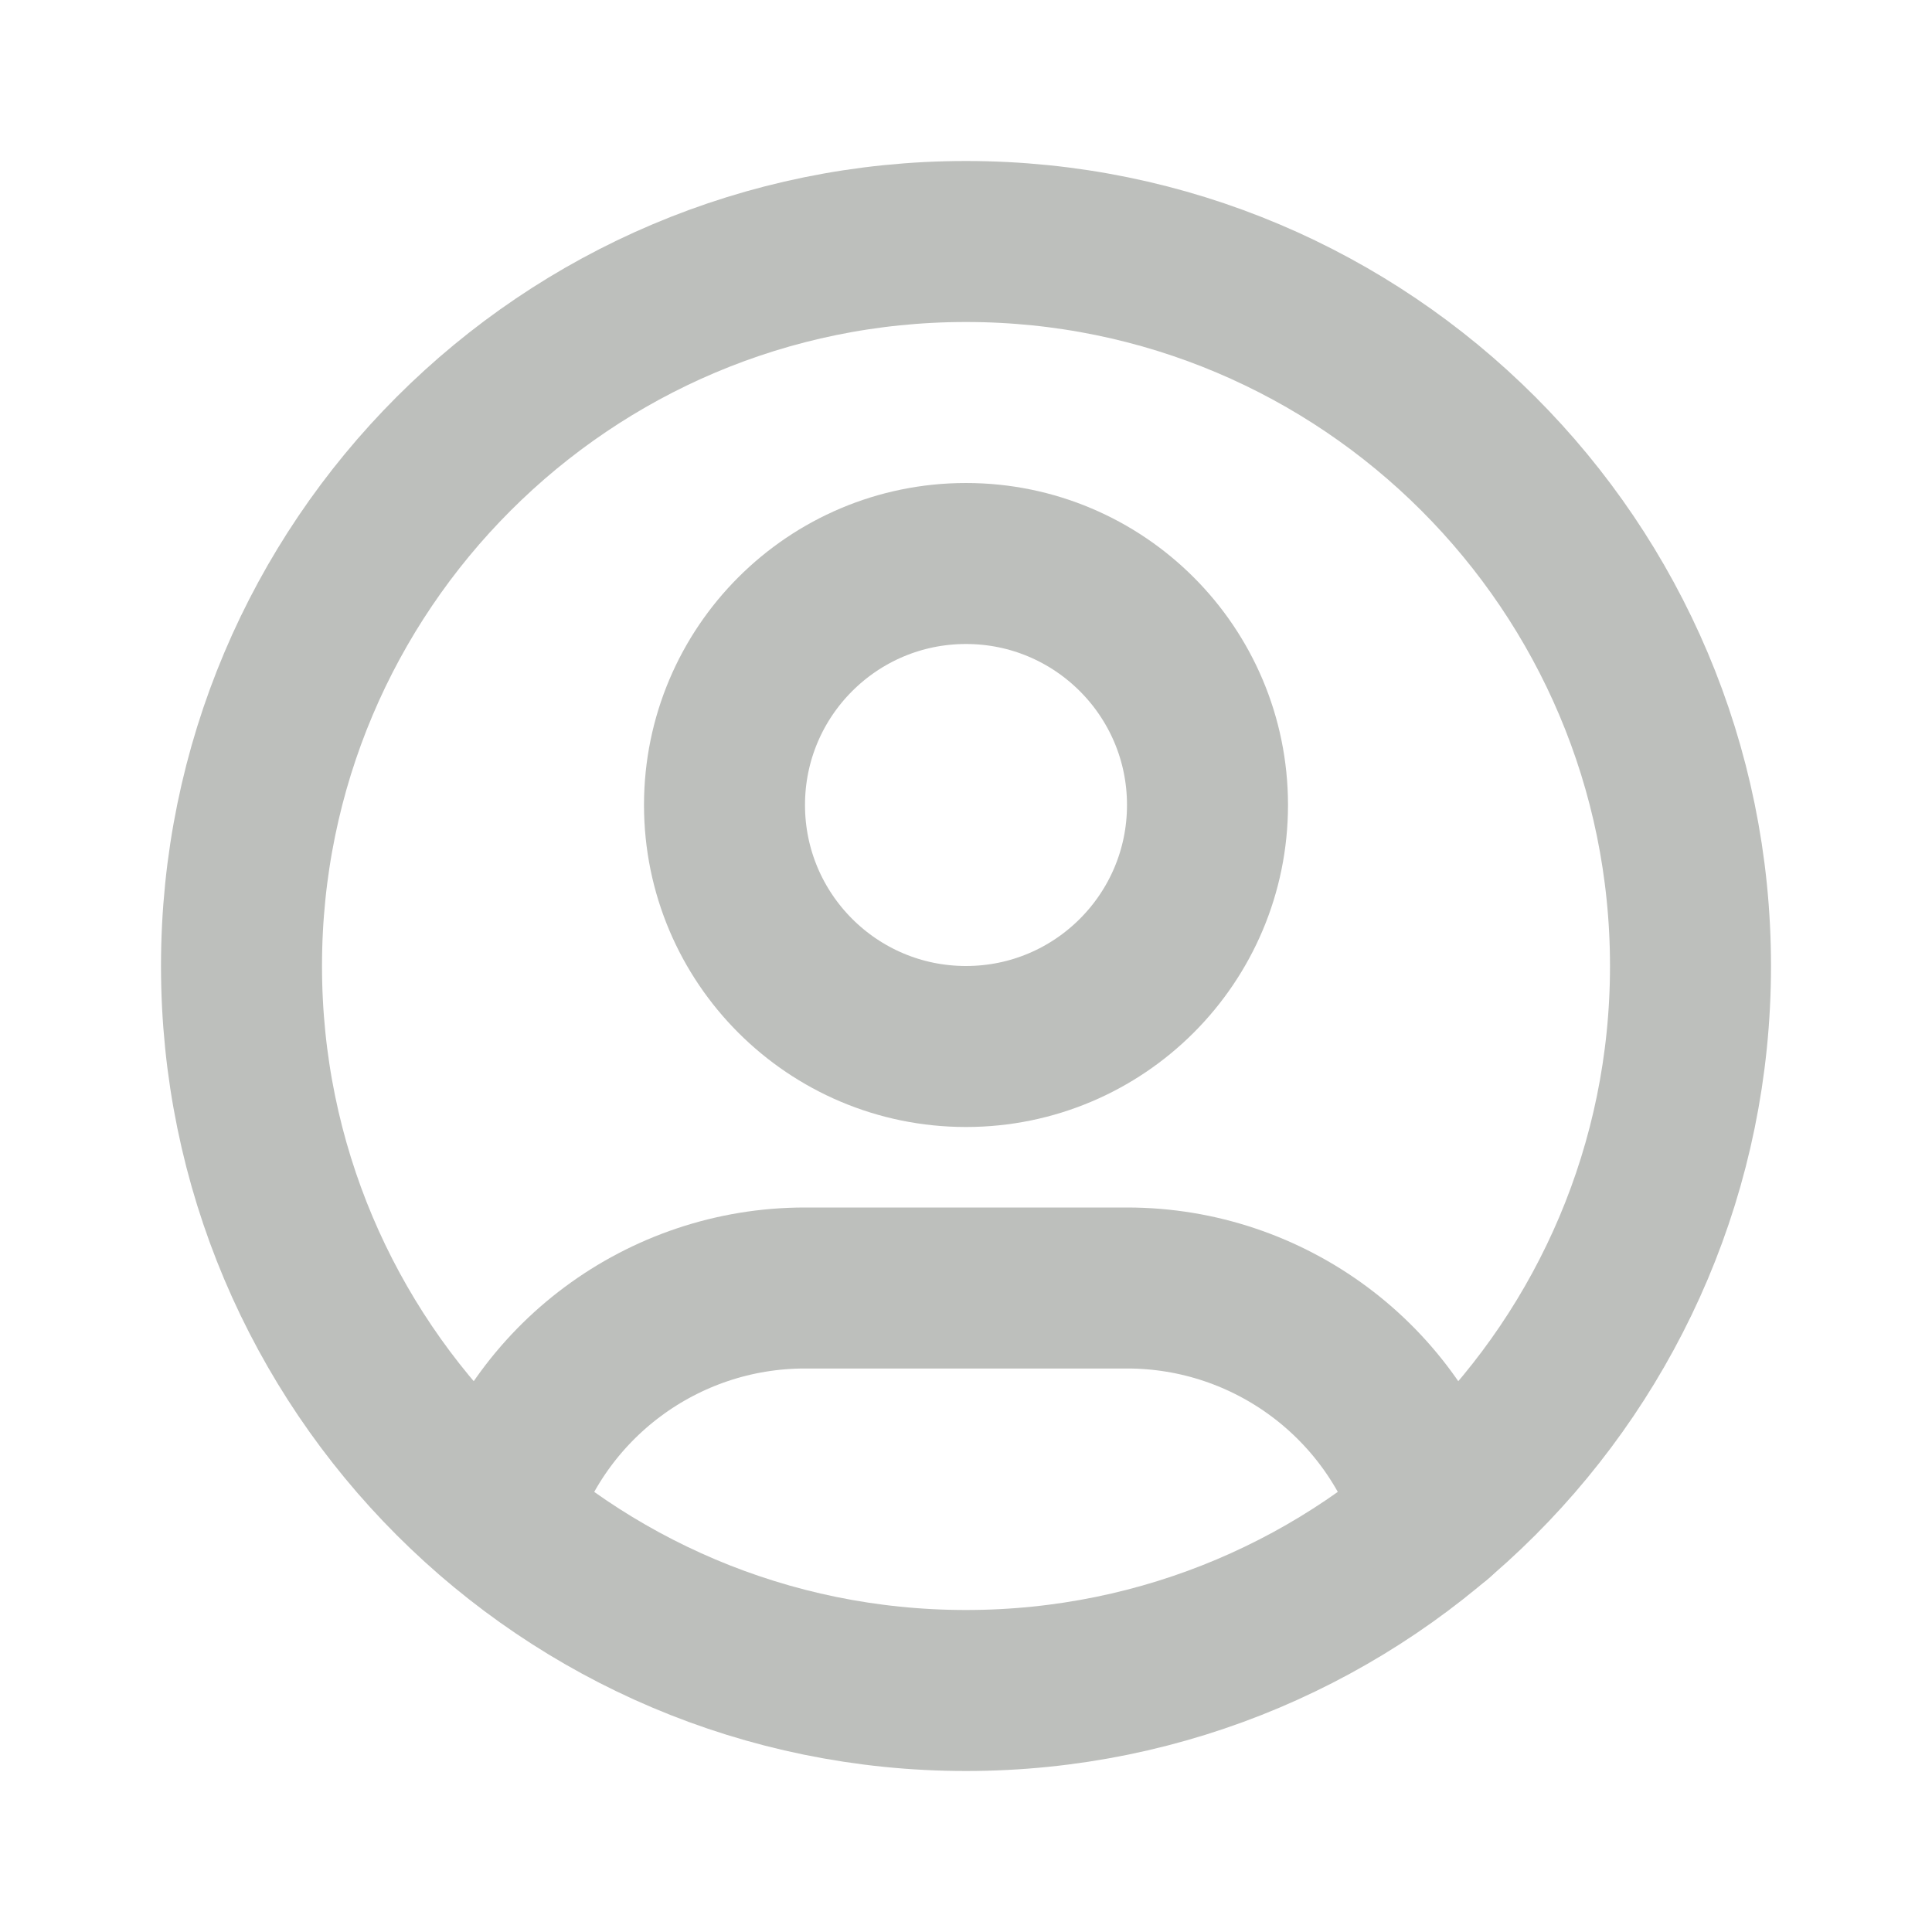
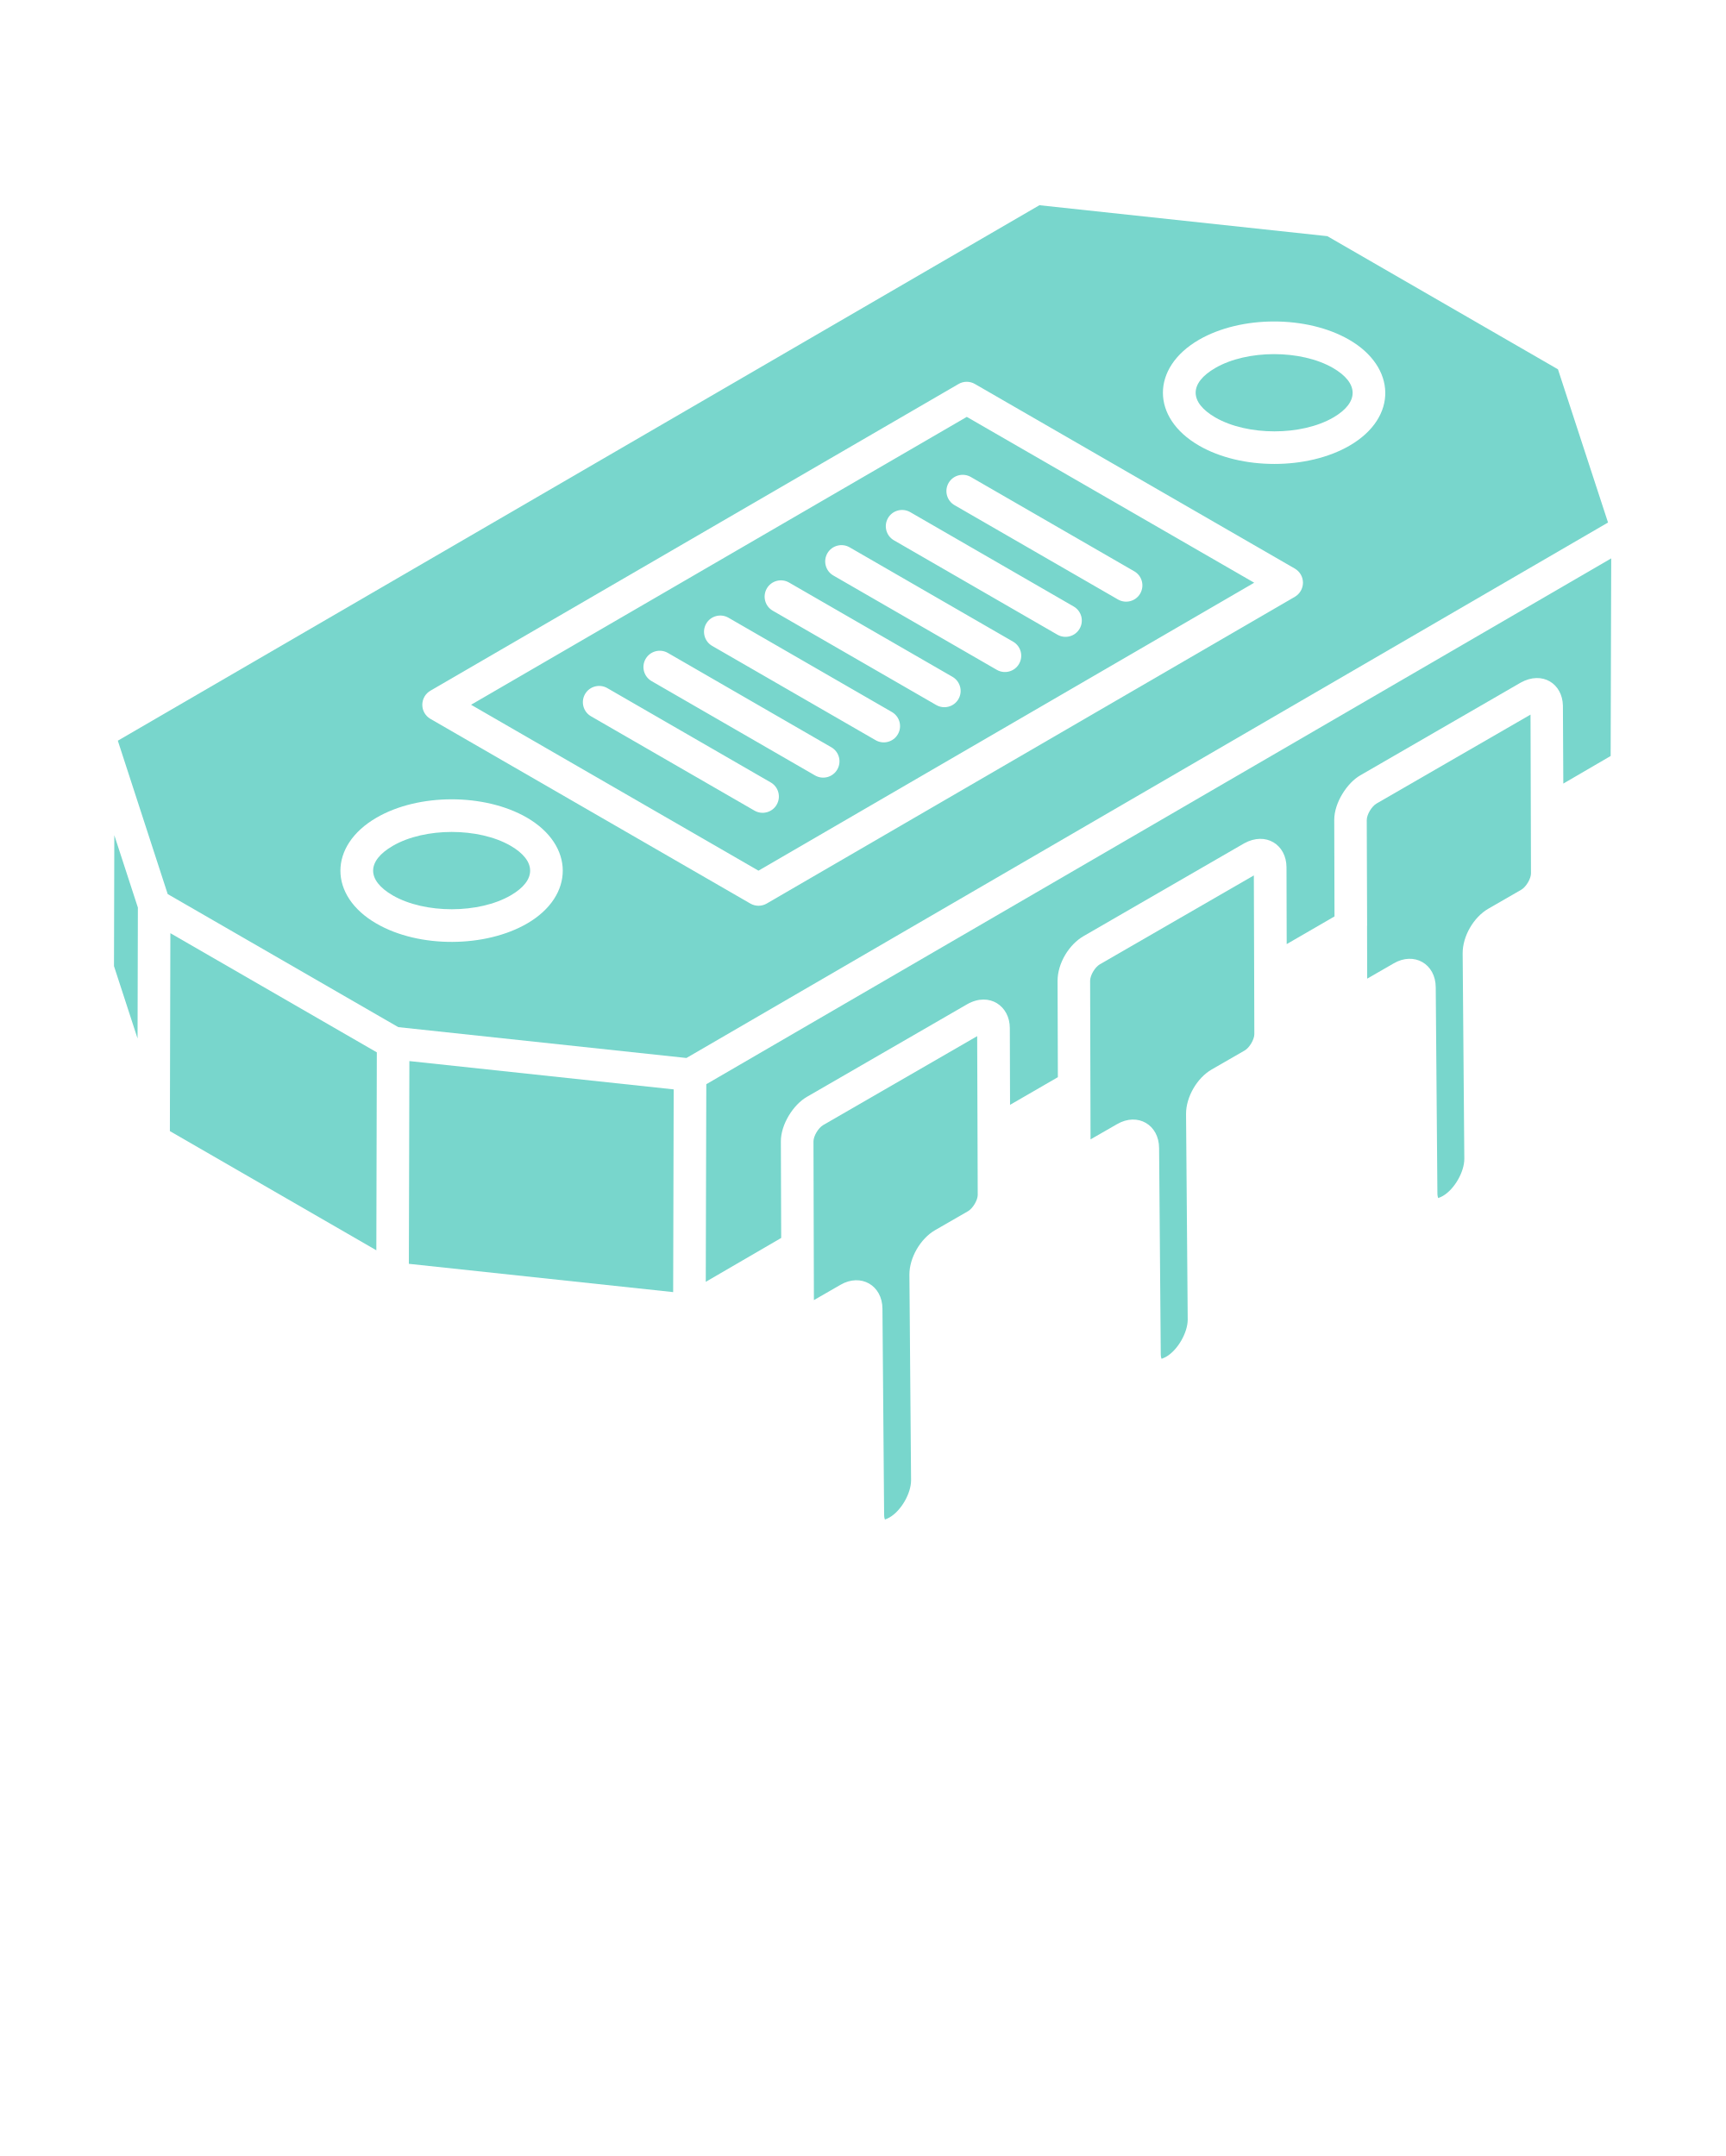
- <svg xmlns="http://www.w3.org/2000/svg" viewBox="0 0 24 24" fill="none" stroke="currentColor" stroke-linecap="round" stroke-linejoin="round" width="24" height="24" stroke-width="2">
-   <path stroke="#bdbfbc" d="M12 12m-9 0a9 9 0 1 0 18 0a9 9 0 1 0 -18 0" />
-   <path stroke="#bdbfbc" d="M12 10m-3 0a3 3 0 1 0 6 0a3 3 0 1 0 -6 0" />
-   <path stroke="#bdbfbc" d="M6.168 18.849a4 4 0 0 1 3.832 -2.849h4a4 4 0 0 1 3.834 2.855" />
+ <svg xmlns="http://www.w3.org/2000/svg" version="1.1" x="0px" y="0px" viewBox="0 0 53 66.25" style="enable-background:new 0 0 53 53;" xml:space="preserve">
+   <g>
+     <path fill="rgb(120, 214, 204)" d="M15.683,25.987c-0.978-0.563-2.635-0.566-3.616,0.005   c-0.801,0.465-0.808,1.054-0.001,1.522c0.986,0.569,2.647,0.567,3.628-0.003   C16.49,27.048,16.483,26.45,15.683,25.987z" />
+     <path fill="rgb(120, 214, 204)" d="M40.949,11.305c-0.982-0.565-2.637-0.565-3.615,0.004   c-0.803,0.466-0.8,1.053,0.005,1.52c0.985,0.567,2.644,0.569,3.623,0   C41.761,12.364,41.751,11.768,40.949,11.305z" />
+     <path fill="rgb(120, 214, 204)" d="M14.472,21.656l8.83,5.098L38.532,17.906l-8.83-5.096L14.472,21.656z    M23.862,24.726c-0.137,0.239-0.444,0.321-0.683,0.183l-5.022-2.899   c-0.239-0.138-0.321-0.443-0.183-0.683c0.137-0.238,0.444-0.32,0.683-0.183   l5.022,2.899C23.918,24.181,24,24.486,23.862,24.726z M25.723,23.645   c-0.137,0.239-0.444,0.321-0.683,0.183l-5.022-2.899   c-0.239-0.138-0.321-0.443-0.183-0.683c0.138-0.238,0.444-0.321,0.683-0.183   l5.022,2.899C25.78,23.1,25.862,23.405,25.723,23.645z M27.584,22.562   c-0.137,0.239-0.444,0.321-0.683,0.183l-5.022-2.898   c-0.239-0.138-0.321-0.443-0.183-0.683c0.137-0.239,0.444-0.32,0.683-0.183   l5.022,2.898C27.641,22.018,27.723,22.323,27.584,22.562z M29.446,21.481   c-0.137,0.239-0.444,0.321-0.683,0.183l-5.022-2.898   c-0.239-0.138-0.321-0.443-0.183-0.683c0.138-0.239,0.444-0.321,0.683-0.183   l5.022,2.898C29.502,20.937,29.584,21.242,29.446,21.481z M31.307,20.4   c-0.137,0.239-0.444,0.321-0.683,0.183l-5.022-2.899   c-0.239-0.138-0.321-0.443-0.183-0.683c0.137-0.238,0.444-0.321,0.683-0.183   l5.022,2.899C31.364,19.855,31.446,20.161,31.307,20.4z M33.168,19.319   c-0.137,0.239-0.444,0.321-0.683,0.183l-5.021-2.899   c-0.239-0.138-0.321-0.443-0.183-0.683c0.138-0.239,0.444-0.32,0.683-0.183   l5.021,2.899C33.225,18.774,33.307,19.08,33.168,19.319z M34.847,17.555   c0.239,0.138,0.321,0.443,0.183,0.683c-0.137,0.239-0.444,0.321-0.683,0.183   l-5.021-2.898c-0.239-0.138-0.321-0.443-0.183-0.683   c0.138-0.239,0.444-0.32,0.683-0.183L34.847,17.555z" />
+     <polygon fill="rgb(120, 214, 204)" points="5.219,34.757 11.562,38.419 11.577,32.337 5.234,28.675  " />
+     <polygon fill="rgb(120, 214, 204)" points="12.565,37.347 12.561,38.835 20.681,39.704 20.697,33.475 12.577,32.605     " />
+     <path fill="rgb(120, 214, 204)" d="M33.791,29.631c-0.147,0.085-0.297,0.33-0.3,0.503   c-0-0.103,0.01,3.908,0.013,4.877l0.816-0.469   c0.632-0.365,1.288,0.018,1.29,0.739l0.051,6.315   c0,0.091,0.016,0.139,0.025,0.159c0.011-0.009,0.062-0.02,0.142-0.065   c0.353-0.204,0.662-0.739,0.661-1.145l-0.051-6.315   c-0.002-0.521,0.337-1.106,0.786-1.366l1.016-0.585   c0.147-0.085,0.296-0.338,0.296-0.502c0.001,0.26-0.011-3.797-0.015-4.877   L33.791,29.631z" />
+     <polygon fill="rgb(120, 214, 204)" points="3.502,29.687 4.226,31.911 4.236,27.888 3.512,25.664  " />
+     <path fill="rgb(120, 214, 204)" d="M42.291,24.691c-0.151,0.088-0.301,0.339-0.301,0.507   c-0.001-0.209,0.01,3.121,0.011,3.248c0,0.003-0.002,0.005-0.002,0.009   l0.004,1.617l0.816-0.47c0.625-0.364,1.288,0.014,1.29,0.739l0.051,6.315   c0,0.091,0.016,0.139,0.025,0.159c0.011-0.009,0.062-0.02,0.142-0.065   c0.354-0.204,0.661-0.738,0.66-1.143l-0.051-6.316   c-0.002-0.521,0.337-1.107,0.787-1.367l1.015-0.585   c0.147-0.086,0.297-0.338,0.297-0.501c0.001,0.325-0.013-4.778-0.014-4.879   L42.291,24.691z" />
+     <path fill="rgb(120, 214, 204)" d="M21.699,33.316l-0.015,5.521l-0.001,0.551l2.317-1.348l-0.01-2.971   c0-0.521,0.383-1.125,0.799-1.364c-0.328,0.19,4.831-2.793,4.932-2.851   c0.677-0.377,1.301,0.058,1.303,0.734l0.007,2.362l1.469-0.85   c0.001,0.194-0.009-2.859-0.009-2.96c0-0.547,0.357-1.12,0.798-1.374   c-0.329,0.19,4.832-2.793,4.933-2.851c0.668-0.369,1.3,0.04,1.302,0.735   l0.006,2.361l1.469-0.851c0,0.161-0.007-2.777-0.008-2.965   c-0.002-0.532,0.402-1.142,0.796-1.368c-0.328,0.19,4.834-2.795,4.935-2.853   c0.661-0.365,1.28,0.03,1.294,0.71c0.017,3.28,0.011,2.149,0.013,2.394   l1.454-0.848l0.017-6.072L21.699,33.316z" />
+     <path fill="rgb(120, 214, 204)" d="M25.291,34.571c-0.153,0.089-0.299,0.341-0.299,0.501   c-0.001-0.263,0.01,3.889,0.013,4.878l0.816-0.47   c0.627-0.365,1.288,0.016,1.29,0.739l0.051,6.315   c0,0.091,0.016,0.139,0.025,0.159c0.011-0.009,0.062-0.02,0.142-0.065   c0.354-0.204,0.662-0.738,0.661-1.143l-0.051-6.316   c-0.002-0.519,0.336-1.104,0.785-1.366l1.017-0.586   c0.147-0.086,0.297-0.338,0.297-0.501c0.001,0.325-0.016-4.776-0.017-4.877   L25.291,34.571z" />
+     <path fill="rgb(120, 214, 204)" d="M47.864,11.348l-7.085-4.091l-8.846-0.951   C29.225,7.879,6.453,21.113,3.62,22.76c-0.102-0.313,1.5,4.613,1.532,4.713   L12.236,31.562l8.853,0.948l28.313-16.454L47.864,11.348z M16.197,28.376   c-1.278,0.744-3.315,0.766-4.631,0.004c-1.478-0.852-1.475-2.397-0.001-3.253   c1.292-0.753,3.32-0.753,4.618-0.006C17.655,25.974,17.657,27.527,16.197,28.376   z M39.781,18.338l-16.227,9.427c-0.153,0.089-0.346,0.09-0.501,0l-9.829-5.675   c-0.154-0.089-0.25-0.254-0.25-0.432c0-0.179,0.095-0.344,0.249-0.434l16.227-9.425   c0.153-0.09,0.346-0.09,0.501,0l9.829,5.673c0.154,0.089,0.25,0.254,0.25,0.432   C40.03,18.083,39.935,18.248,39.781,18.338z M41.463,13.693   c-1.299,0.753-3.328,0.749-4.625,0.001c0-0.001,0-0.001,0-0.001   c-1.483-0.854-1.476-2.397-0.007-3.25c1.292-0.75,3.319-0.754,4.617-0.004   C42.892,11.272,42.961,12.822,41.463,13.693z" />
+   </g>
</svg>
